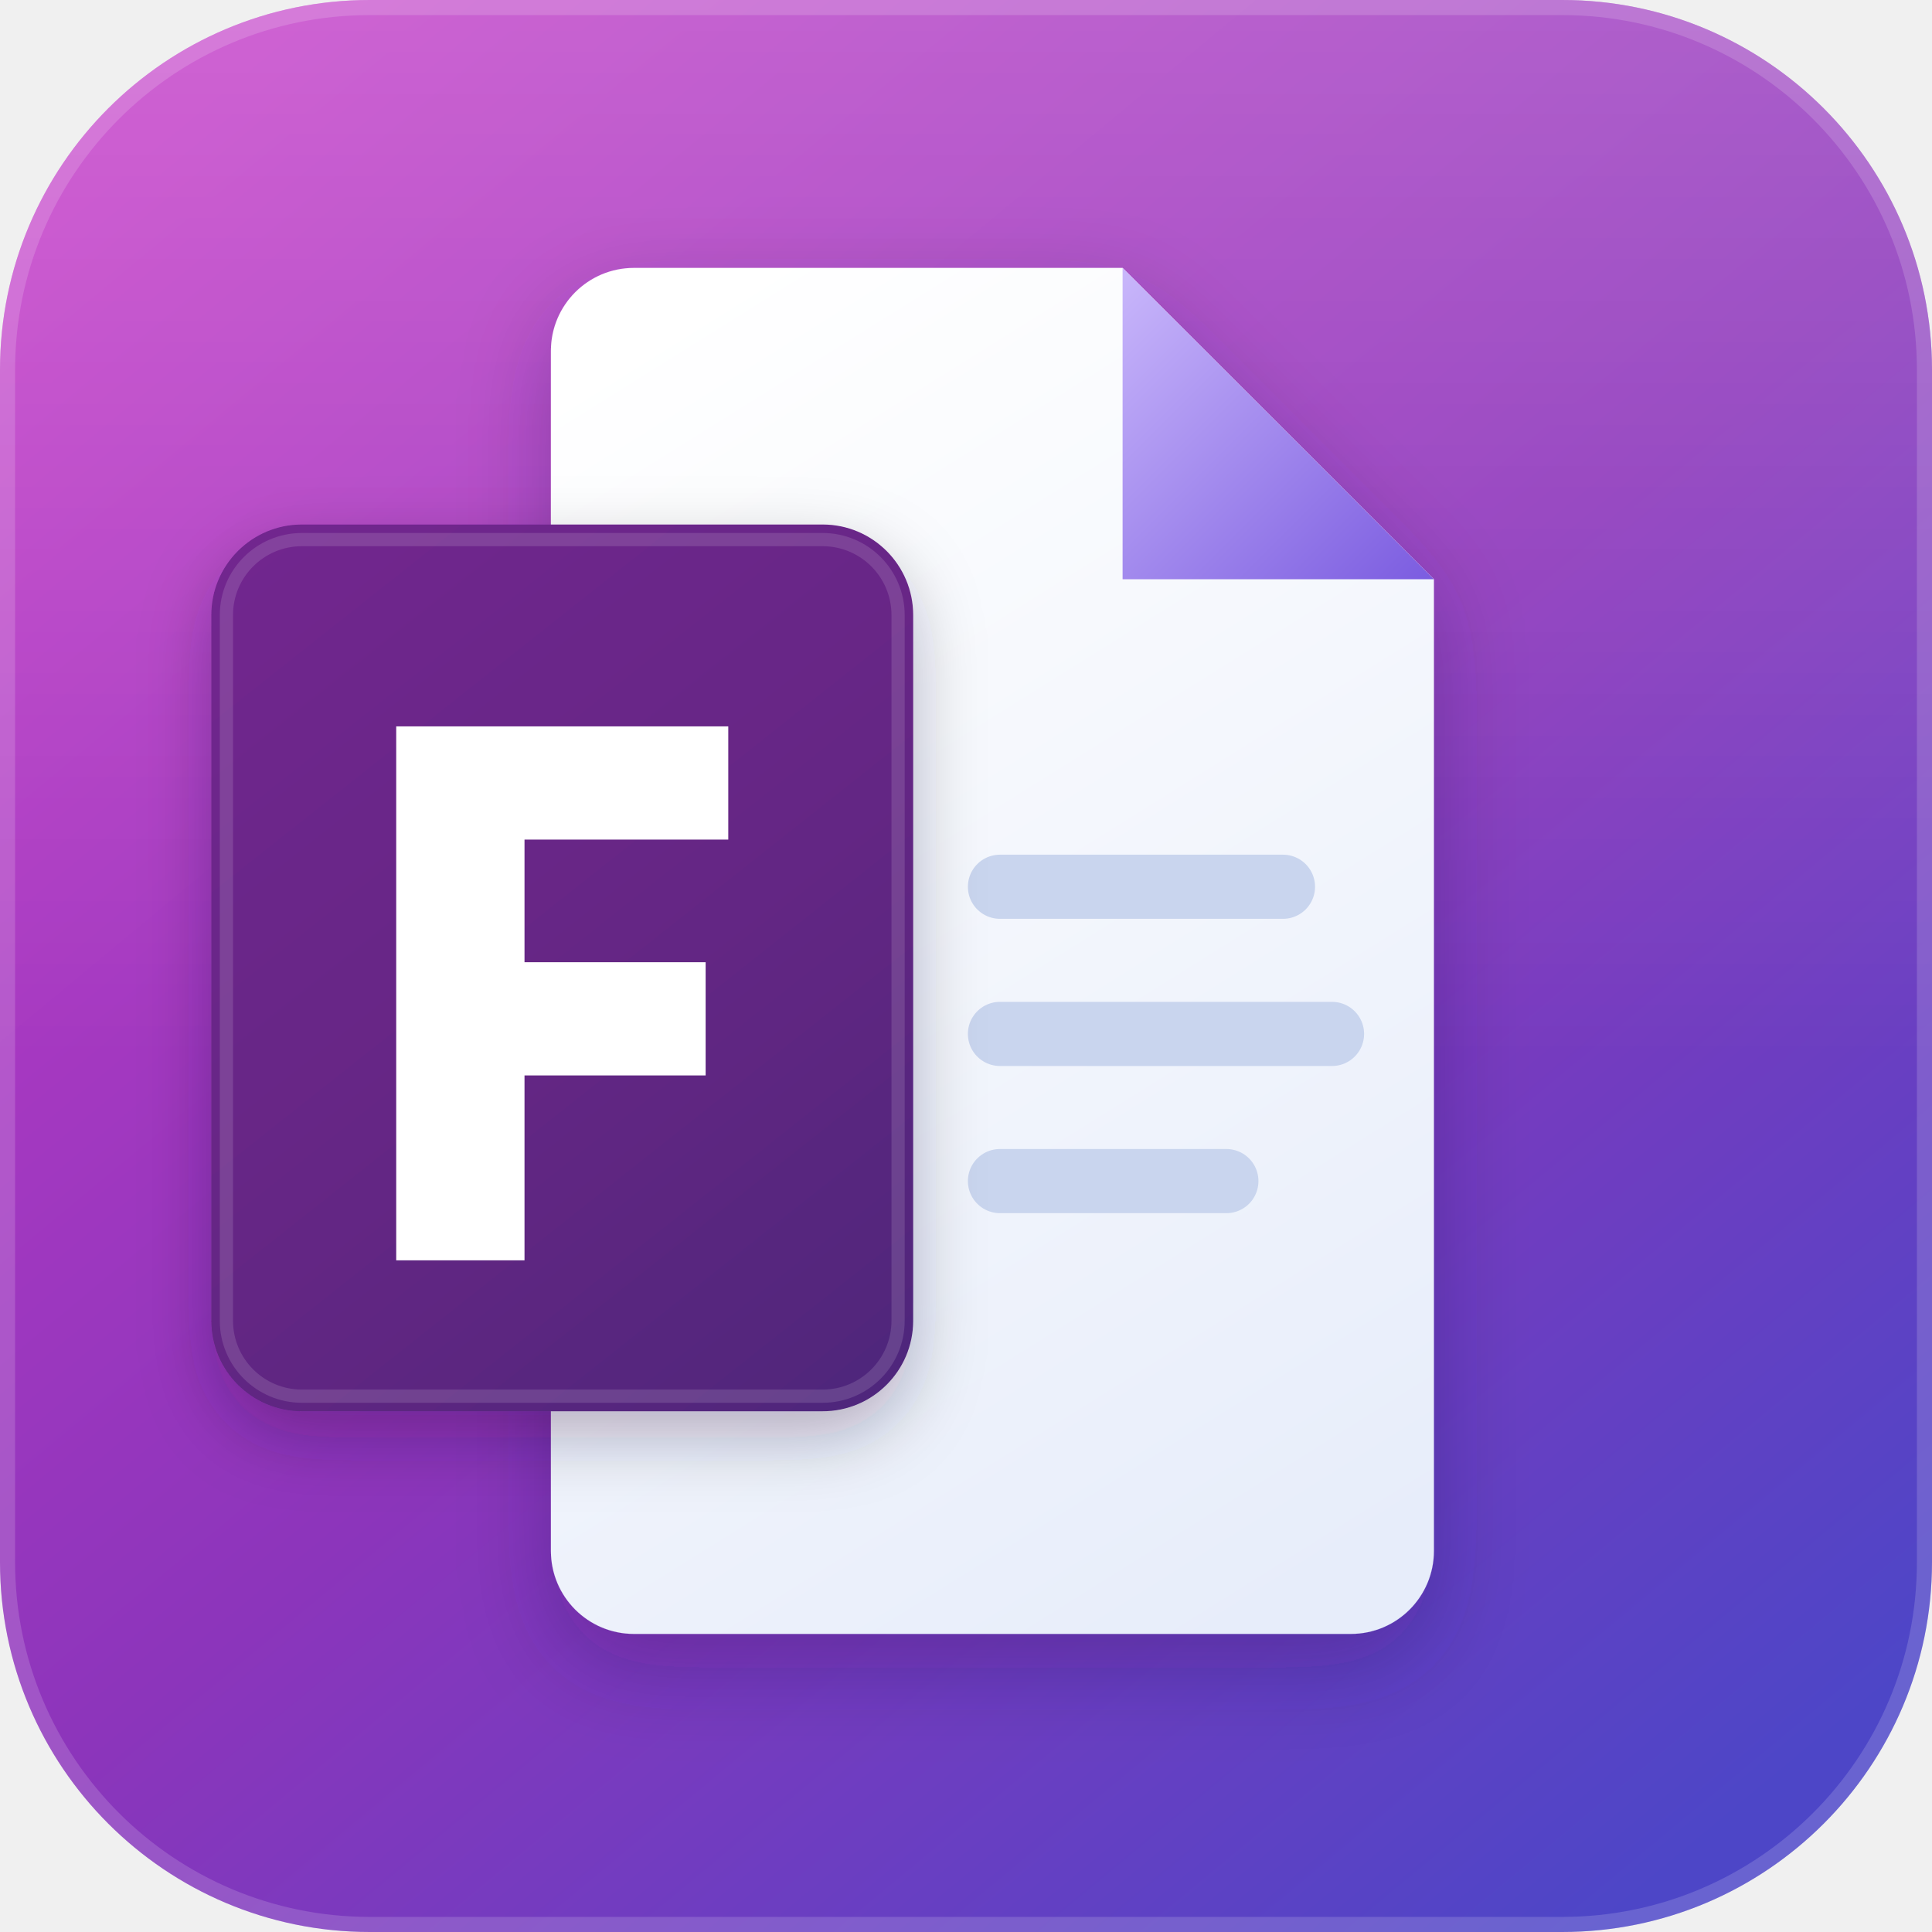
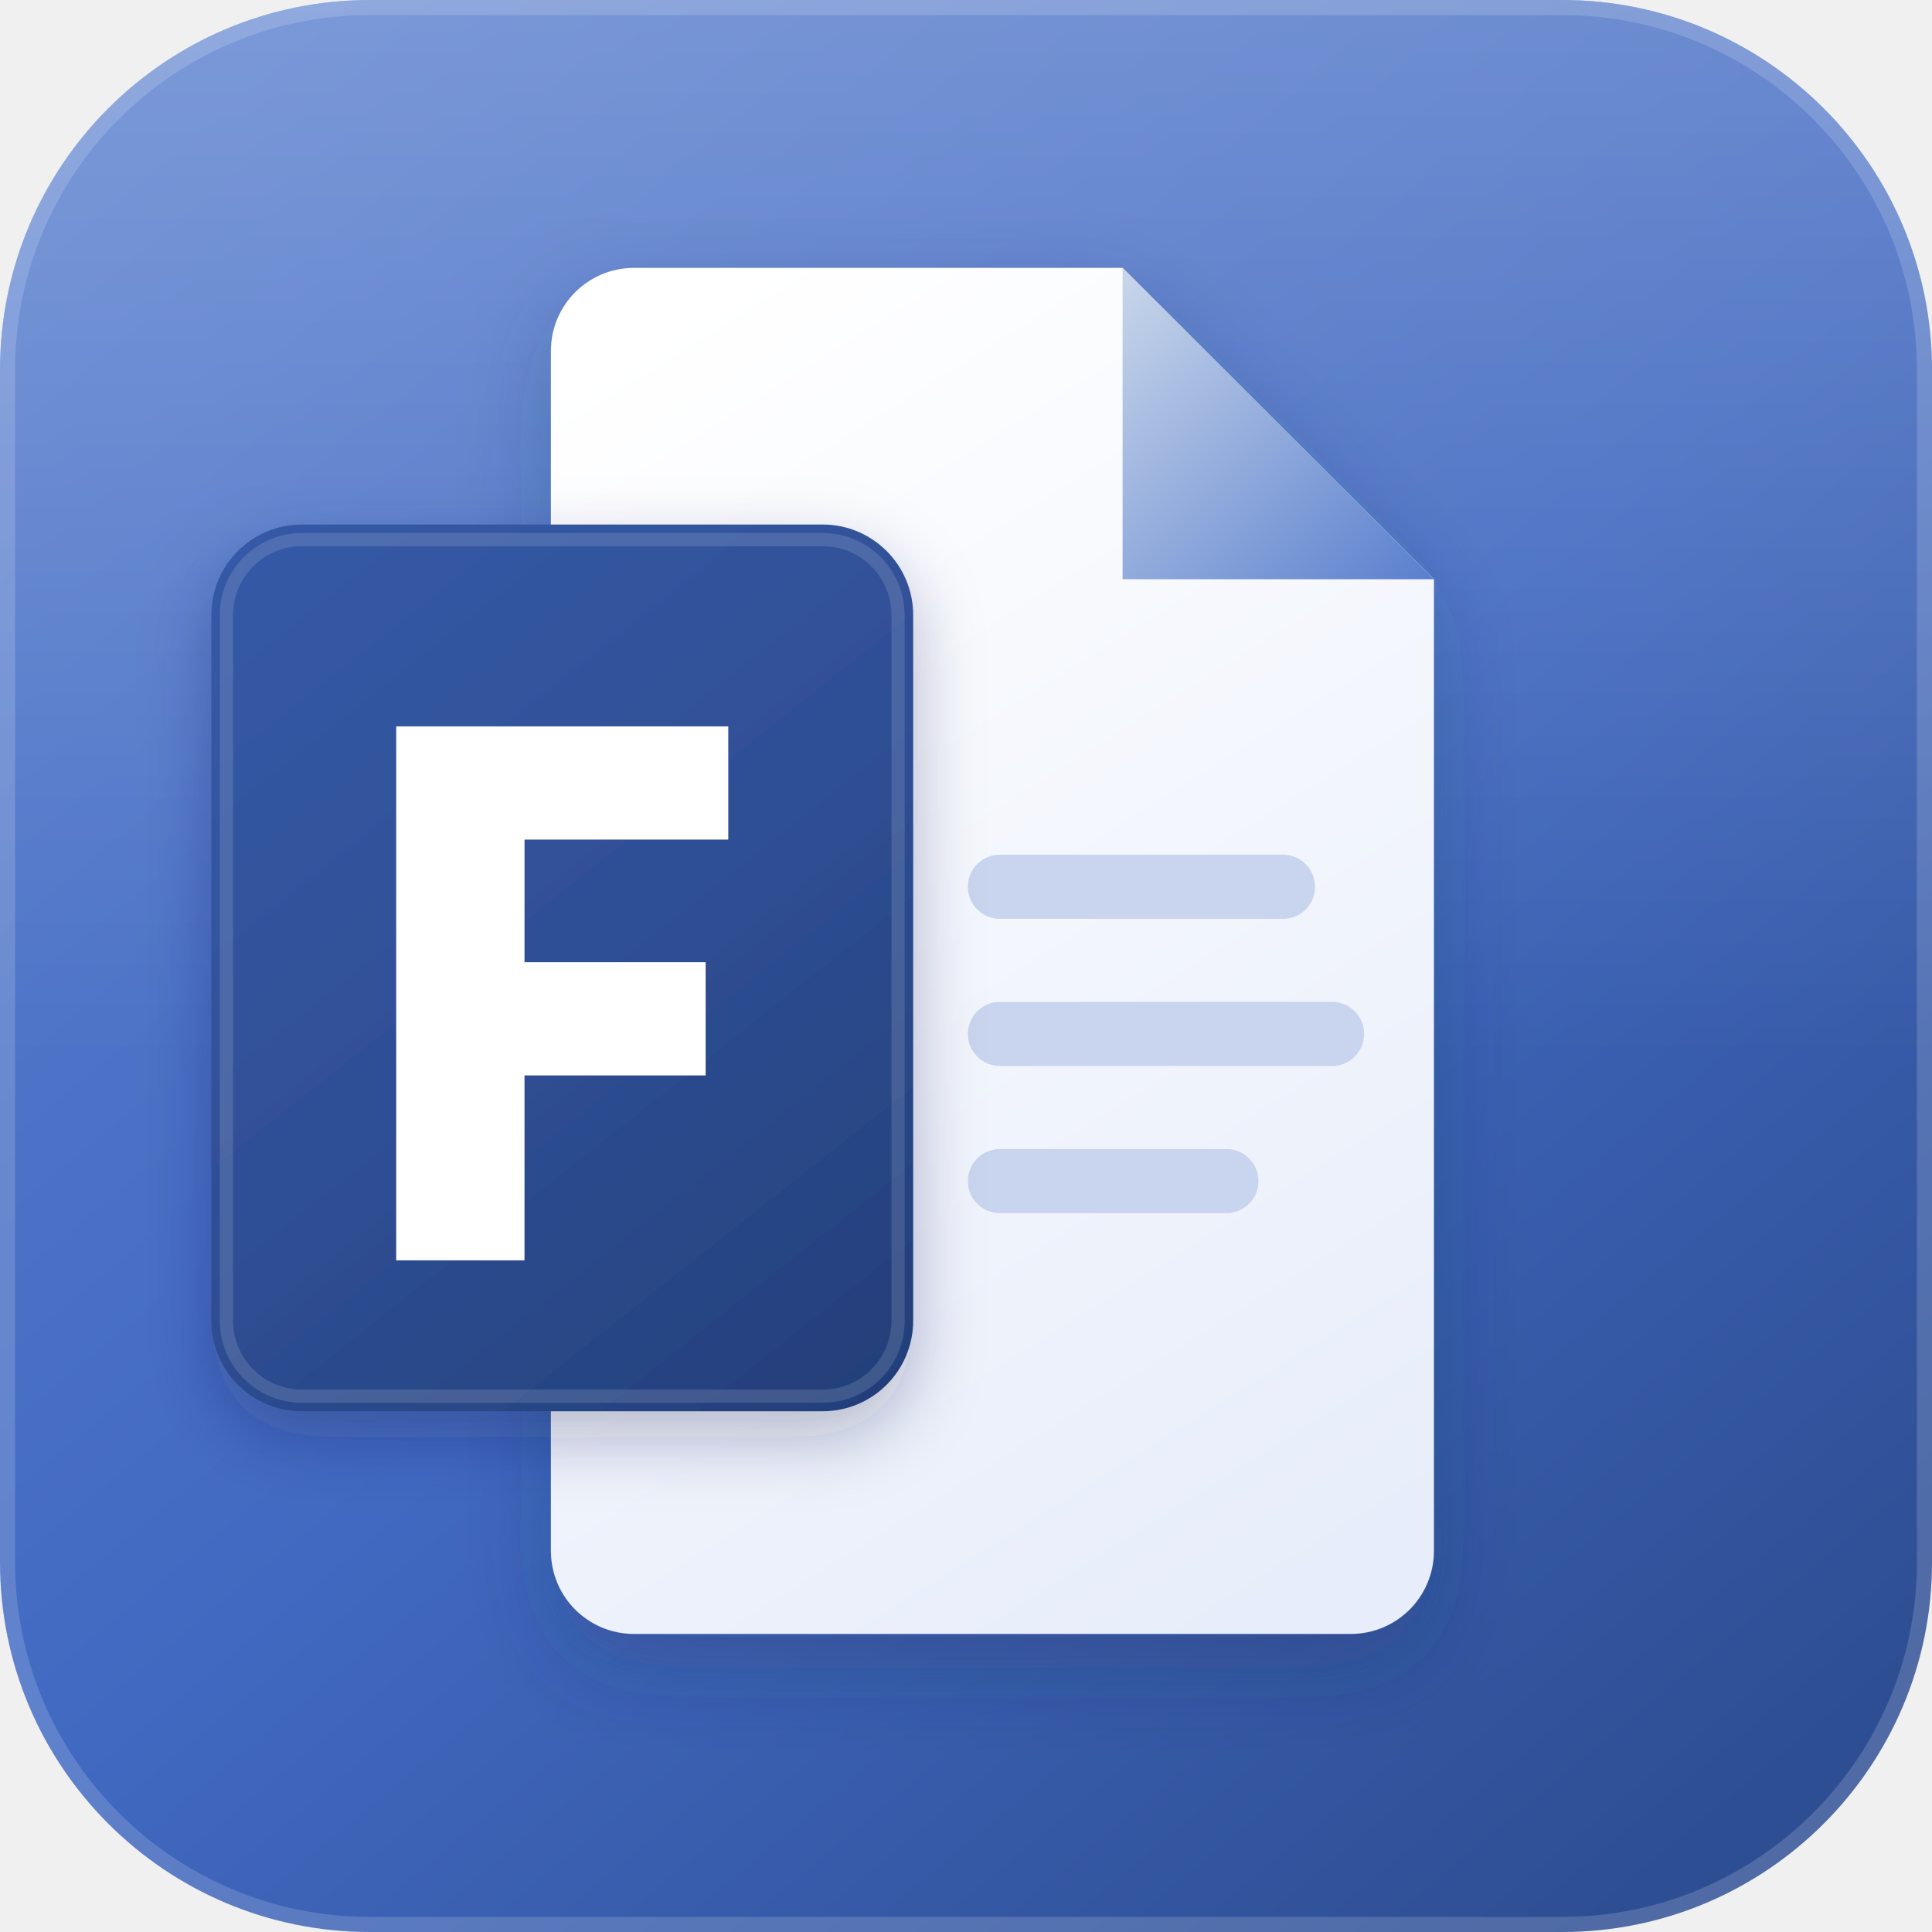
<svg xmlns="http://www.w3.org/2000/svg" width="1024" height="1024" viewBox="0 0 1024 1024" fill="none" role="img" aria-label="Folixa">
  <defs>
    <linearGradient id="tile" x1="120" y1="40" x2="900" y2="980" gradientUnits="userSpaceOnUse">
-       <stop offset="0" stop-color="#C13CC7" />
-       <stop offset="0.52" stop-color="#8C35BB" />
-       <stop offset="1" stop-color="#4D46C7" />
+       <stop offset="0" stop-color="#5A7FCE" />
+       <stop offset="0.52" stop-color="#4169C1" />
+       <stop offset="1" stop-color="#2E4E93" />
    </linearGradient>
    <linearGradient id="sheen" x1="0" y1="0" x2="0" y2="560" gradientUnits="userSpaceOnUse">
      <stop offset="0" stop-color="#FFFFFF" stop-opacity="0.20" />
      <stop offset="1" stop-color="#FFFFFF" stop-opacity="0" />
    </linearGradient>
    <linearGradient id="page" x1="300" y1="200" x2="700" y2="840" gradientUnits="userSpaceOnUse">
      <stop offset="0" stop-color="#FFFFFF" />
      <stop offset="1" stop-color="#E7EDFA" />
    </linearGradient>
    <linearGradient id="fold" x1="595" y1="142" x2="760" y2="307" gradientUnits="userSpaceOnUse">
-       <stop offset="0" stop-color="#C9B7FB" />
-       <stop offset="1" stop-color="#7B5CE0" />
+       <stop offset="0" stop-color="#C9D7EA" />
+       <stop offset="1" stop-color="#5A7FCE" />
    </linearGradient>
    <filter id="pageShadow" x="150" y="80" width="740" height="900" filterUnits="userSpaceOnUse" color-interpolation-filters="sRGB">
-       <feDropShadow dx="0" dy="18" stdDeviation="24" flood-color="#28133D" flood-opacity="0.24" />
+       <feDropShadow dx="0" dy="18" stdDeviation="24" flood-color="#1E315A" flood-opacity="0.24" />
    </filter>
    <clipPath id="tileClip">
      <rect width="1024" height="1024" rx="196" />
    </clipPath>
  </defs>
  <g clip-path="url(#tileClip)">
    <rect width="1024" height="1024" fill="url(#tile)" />
    <rect width="1024" height="1024" fill="url(#sheen)" />
  </g>
  <g filter="url(#pageShadow)">
    <path d="M336 142 H595 L760 307 V822 A44 44 0 0 1 716 866 H336 A44 44 0 0 1 292 822 V186 A44 44 0 0 1 336 142 Z" fill="url(#page)" />
  </g>
  <path d="M595 142 L760 307 H595 Z" fill="url(#fold)" />
  <g stroke="#C9D5EE" stroke-width="34" stroke-linecap="round">
    <path d="M530 470 H680" />
    <path d="M530 548 H706" />
    <path d="M530 626 H650" />
  </g>
  <defs>
    <linearGradient id="badge" x1="112" y1="278" x2="484" y2="748" gradientUnits="userSpaceOnUse">
-       <stop offset="0" stop-color="#72258F" />
-       <stop offset="0.55" stop-color="#642584" />
-       <stop offset="1" stop-color="#4D287A" />
+       <stop offset="0" stop-color="#365AA8" />
+       <stop offset="0.55" stop-color="#2E4E93" />
+       <stop offset="1" stop-color="#233D78" />
    </linearGradient>
    <filter id="badgeShadow" x="58" y="208" width="520" height="650" filterUnits="userSpaceOnUse">
-       <feDropShadow dx="0" dy="14" stdDeviation="18" flood-color="#24102F" flood-opacity="0.28" />
+       <feDropShadow dx="0" dy="14" stdDeviation="18" flood-color="#17294F" flood-opacity="0.28" />
    </filter>
  </defs>
  <rect x="112" y="278" width="372" height="470" rx="48" fill="url(#badge)" filter="url(#badgeShadow)" />
  <path d="M210 385 H386 V445 H278 V510 H374 V570 H278 V668 H210 Z" fill="#FFFFFF" />
  <rect x="120" y="286" width="356" height="454" rx="40" stroke="#FFFFFF" stroke-opacity="0.13" stroke-width="7" />
  <rect x="4" y="4" width="1016" height="1016" rx="192" stroke="#FFFFFF" stroke-opacity="0.16" stroke-width="8" />
</svg>
